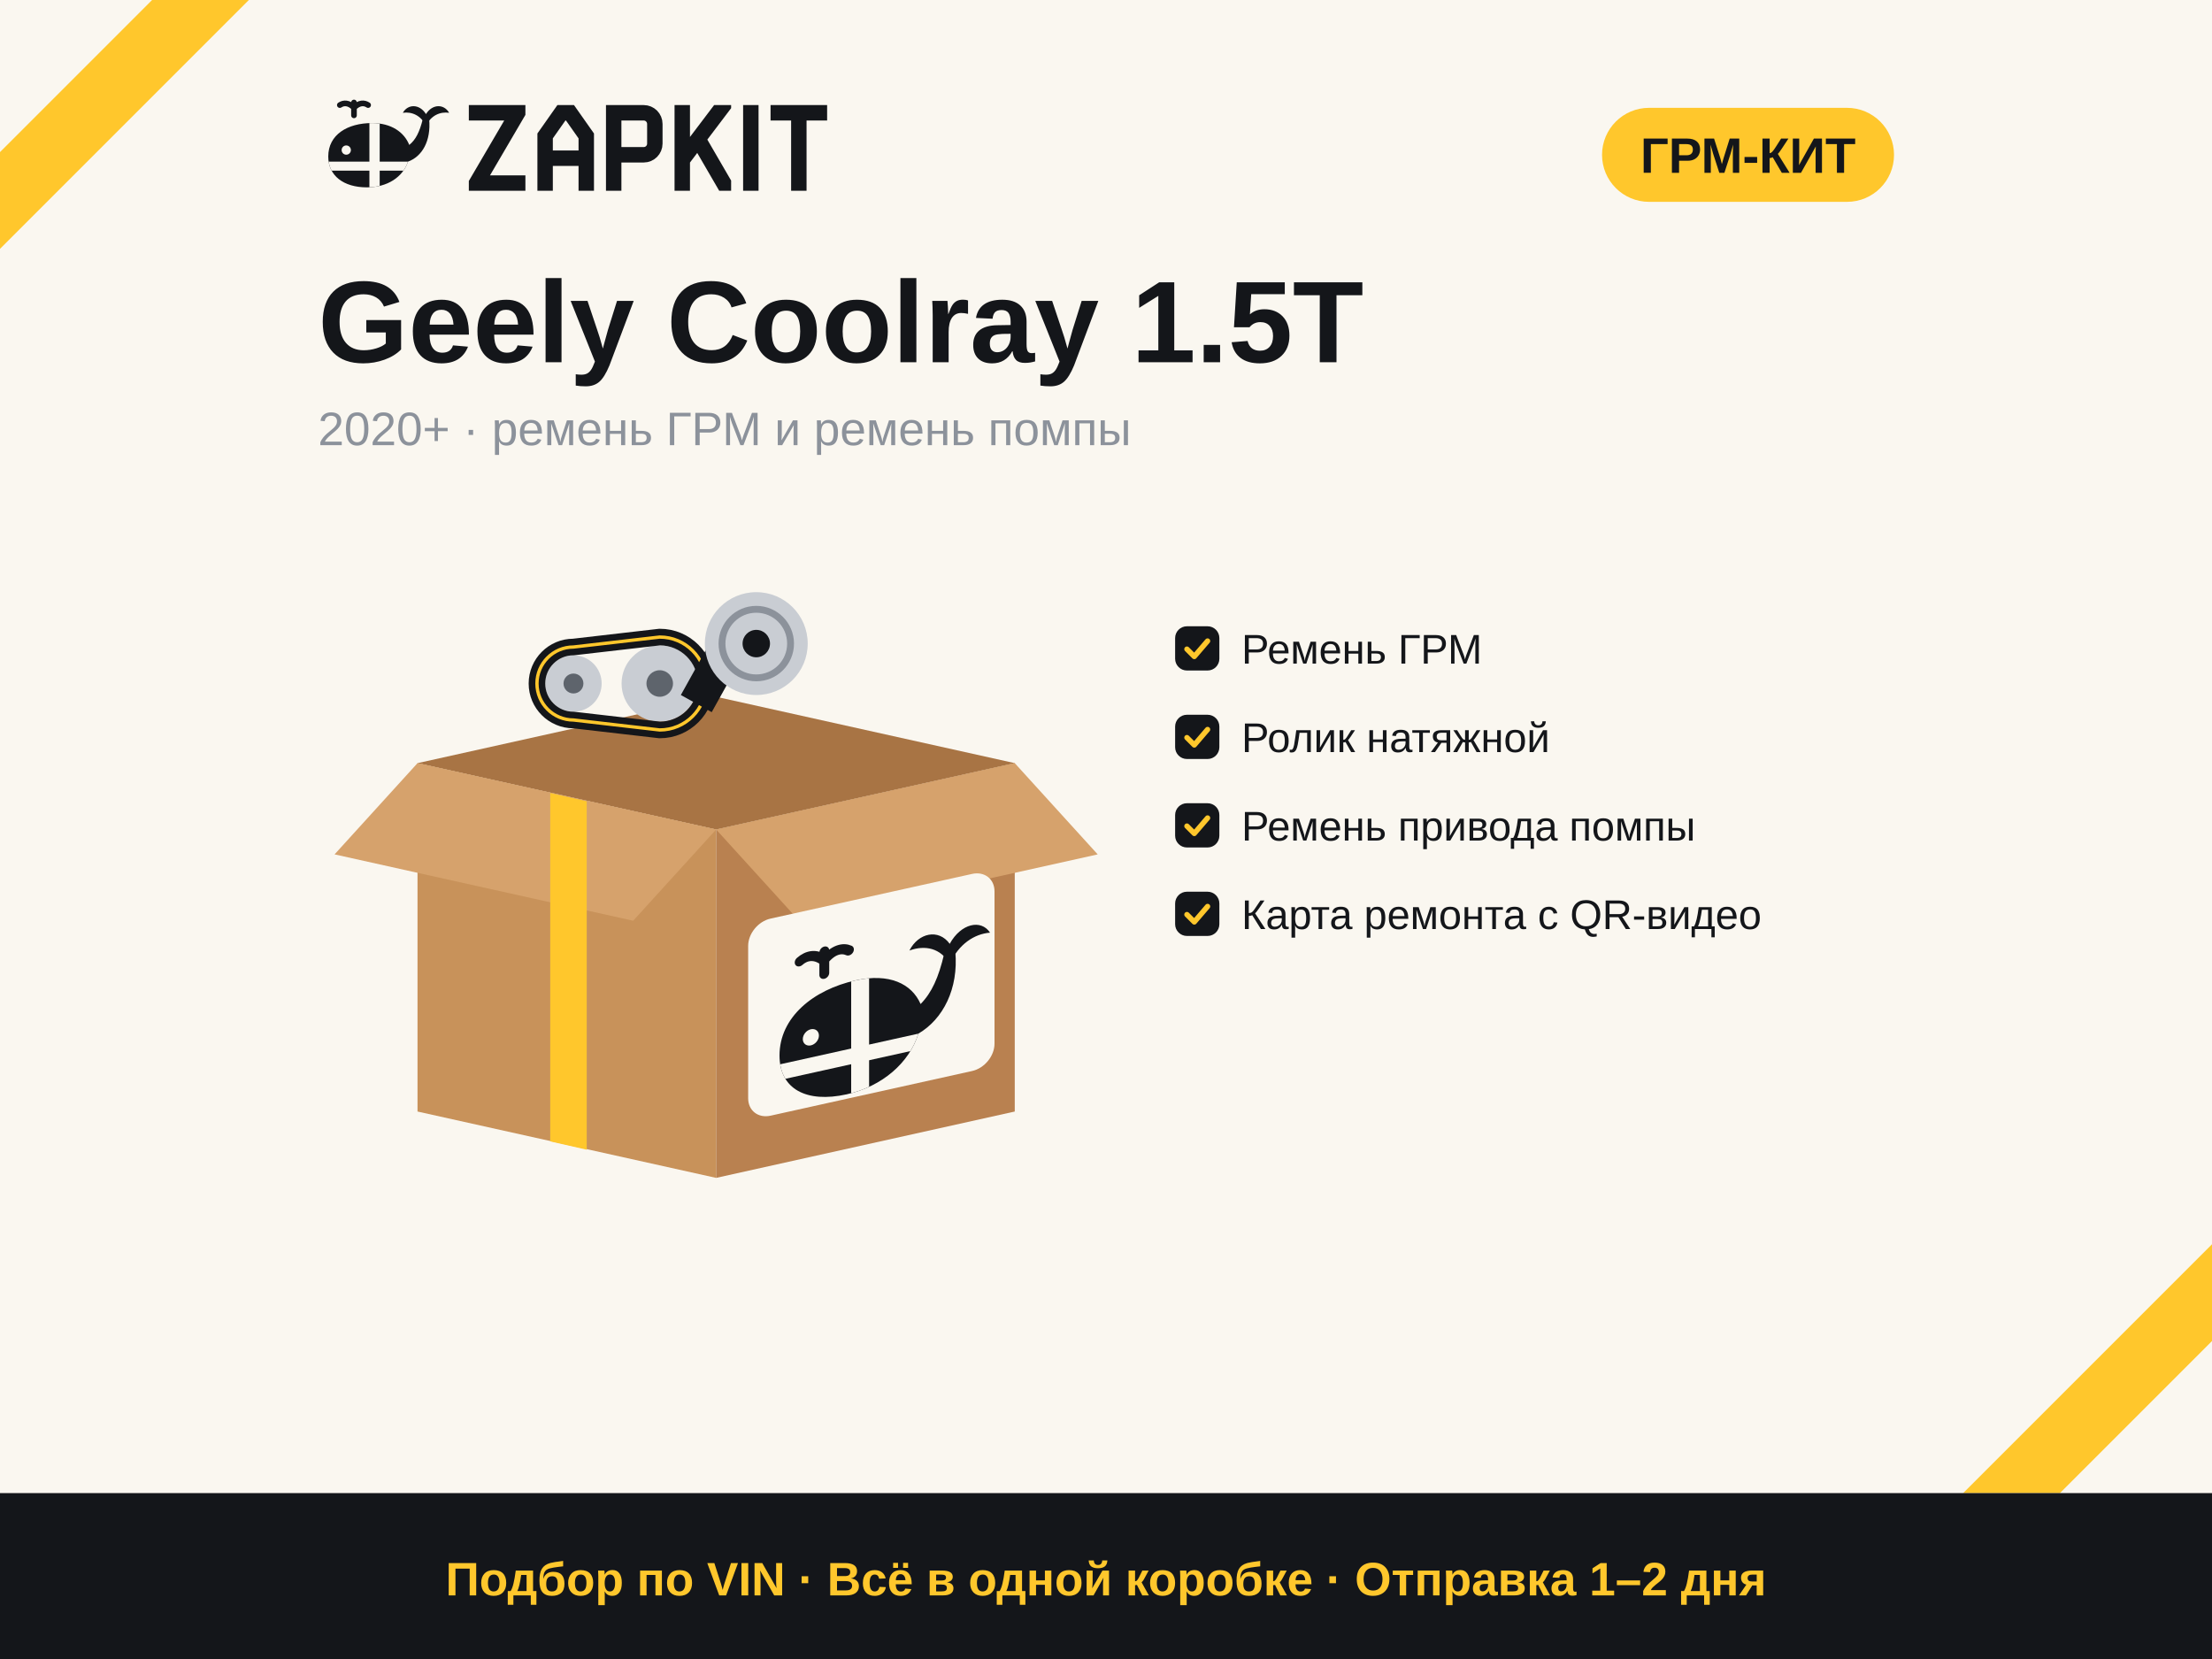
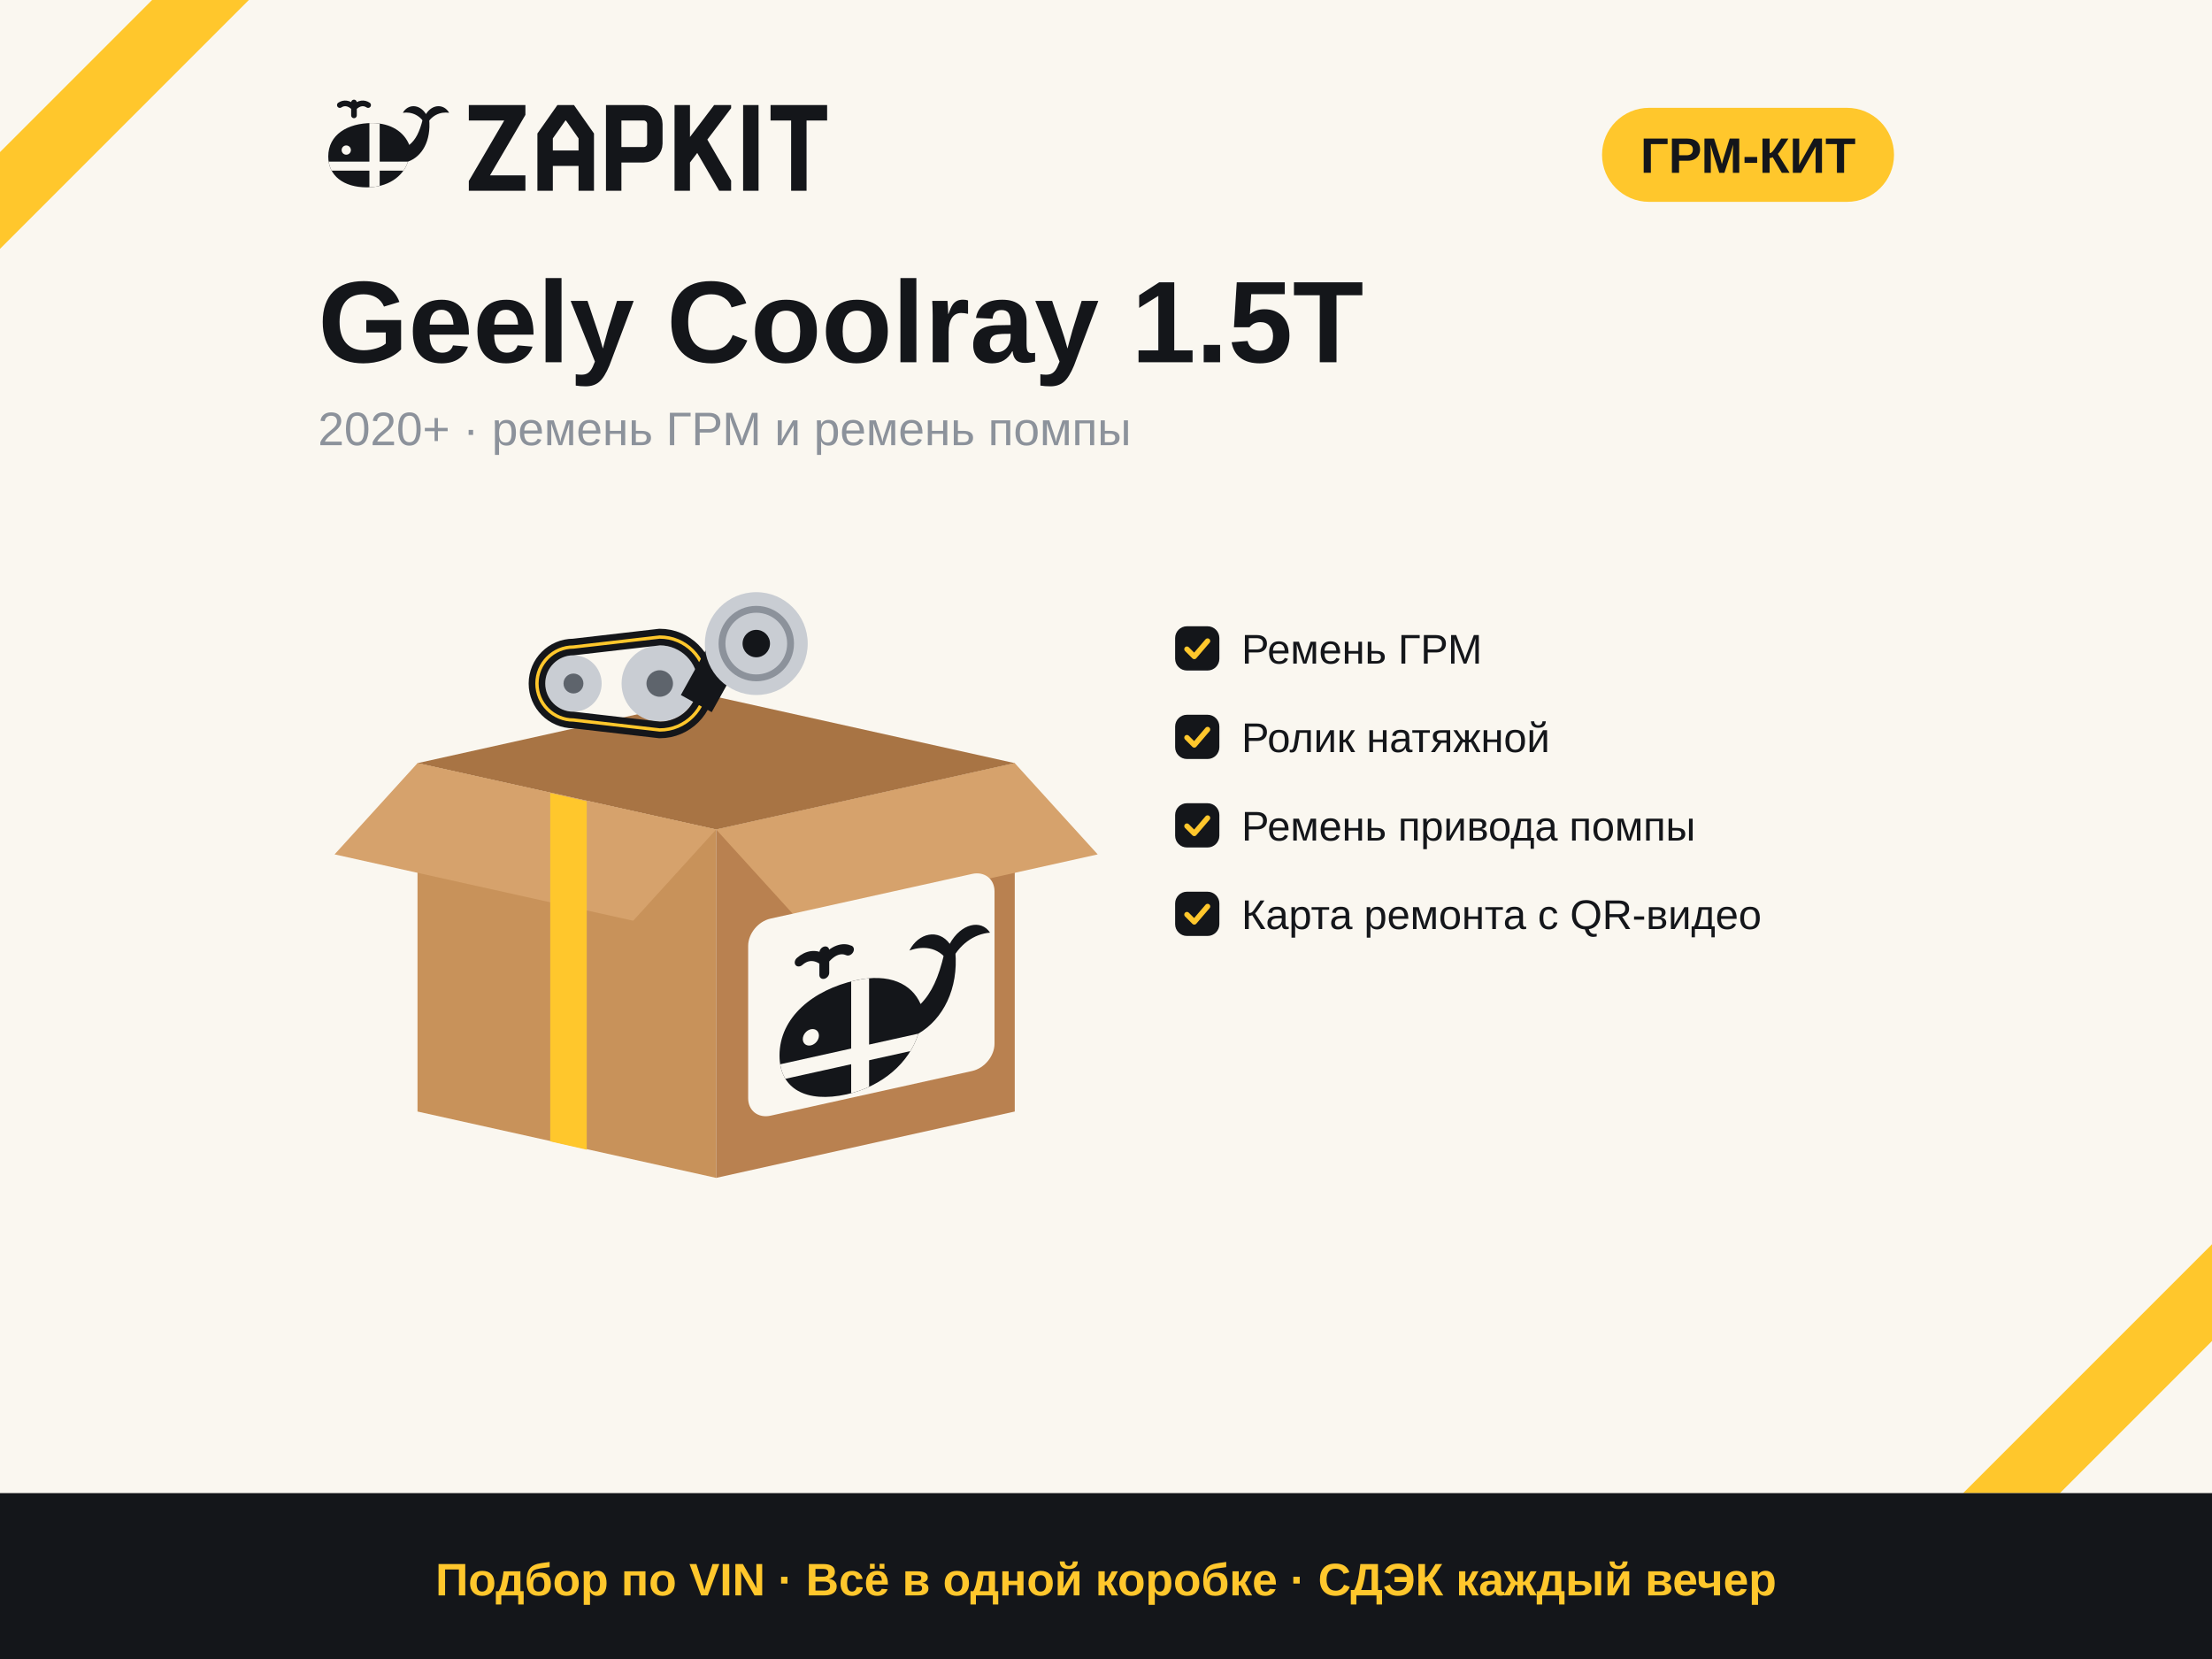
<svg xmlns="http://www.w3.org/2000/svg" viewBox="0 0 1600 1200" width="1600" height="1200" role="img" aria-label="ГРМ-КИТ Geely Coolray 1.5T">
  <rect width="1600" height="1200" fill="#FAF7F0" />
  <path d="M0,110 L110,0 H180 L0,180 Z" fill="#FFC72C" />
  <path d="M1600,900 L1420,1080 H1490 L1600,970 Z" fill="#FFC72C" />
  <g transform="translate(230 76) scale(0.62)">
    <g transform="translate(0 -30) scale(1.5)">
      <defs>
        <clipPath id="wb-m24h">
          <path d="M8,60 C8,43 23,34 42,34 C57,34 67,41 71,51 C76,47 79,41 81.5,31 L86.5,31 C88,48 81,60 70,64 C66,76 54,84 38,84 C20,84 8,75 8,60 Z" />
        </clipPath>
      </defs>
      <path fill="#14161A" d="M8,60 C8,43 23,34 42,34 C57,34 67,41 71,51 C76,47 79,41 81.5,31 L86.5,31 C88,48 81,60 70,64 C66,76 54,84 38,84 C20,84 8,75 8,60 Z" />
      <path fill="#14161A" d="M84,36 C80,28 73,25 66,26 C70,19 79,19 84,27 C89,19 98,19 102,26 C95,25 88,28 84,36 Z" />
      <g clip-path="url(#wb-m24h)" fill="#FAF7F0">
        <rect x="40" y="30" width="8" height="60" />
        <rect x="0" y="64" width="90" height="7" />
      </g>
      <circle cx="22" cy="55" r="3.6" fill="#FAF7F0" />
      <path d="M28,28 V18 M28,22 C24,18 20,18 17,20 M28,22 C32,18 36,18 39,20" fill="none" stroke="#14161A" stroke-width="4.4" stroke-linecap="round" />
    </g>
    <g transform="translate(176 0)">
      <defs>
        <clipPath id="c66-m24h">
          <rect width="66" height="100" />
        </clipPath>
        <clipPath id="c18-m24h">
          <rect width="18" height="100" />
        </clipPath>
      </defs>
      <g transform="translate(0 0)">
        <path clip-path="url(#c66-m24h)" d="M0,9 H57 L9,91 H66" fill="none" stroke="#14161A" stroke-width="18" stroke-linejoin="miter" stroke-miterlimit="10" />
      </g>
      <g transform="translate(80 0)">
        <path clip-path="url(#c66-m24h)" d="M9,100 V36 L28,9 H38 L57,36 V100 M9,62 H57" fill="none" stroke="#14161A" stroke-width="18" stroke-linejoin="miter" stroke-miterlimit="10" />
      </g>
      <g transform="translate(160 0)">
        <path clip-path="url(#c66-m24h)" d="M9,100 V9 H44 A13,13 0 0 1 57,22 V45 A13,13 0 0 1 44,58 H9" fill="none" stroke="#14161A" stroke-width="18" stroke-linejoin="miter" stroke-miterlimit="10" />
      </g>
      <g transform="translate(240 0)">
        <path clip-path="url(#c66-m24h)" d="M9,0 V100 M9,64 L62,-6 M30,44 L66,106" fill="none" stroke="#14161A" stroke-width="18" stroke-linejoin="miter" stroke-miterlimit="10" />
      </g>
      <g transform="translate(320 0)">
        <path clip-path="url(#c18-m24h)" d="M9,0 V100" fill="none" stroke="#14161A" stroke-width="18" stroke-linejoin="miter" stroke-miterlimit="10" />
      </g>
      <g transform="translate(352 0)">
        <path clip-path="url(#c66-m24h)" d="M0,9 H66 M33,9 V100" fill="none" stroke="#14161A" stroke-width="18" stroke-linejoin="miter" stroke-miterlimit="10" />
      </g>
    </g>
  </g>
  <rect x="1158.8" y="78" width="211.2" height="68" rx="34" fill="#FFC72C" />
  <text x="1264.4" y="125" font-family="'Liberation Sans', Arial, Helvetica, sans-serif" font-size="36" font-weight="700" fill="#14161A" text-anchor="middle">ГРМ-КИТ</text>
  <text x="230" y="262" font-family="'Liberation Sans', Arial, Helvetica, sans-serif" font-size="84" font-weight="700" fill="#14161A" text-anchor="start">Geely Coolray 1.5T</text>
  <text x="230" y="322" font-family="'Liberation Sans', Arial, Helvetica, sans-serif" font-size="34" font-weight="400" fill="#8C929B" text-anchor="start">2020+ · ремень ГРМ и ремень помпы</text>
  <g transform="translate(230 372) scale(1.2)">
    <path d="M60,150 L240,110 L420,150 L240,190 Z" fill="#A87444" />
    <g transform="translate(118 42) scale(1.0)">
      <circle cx="36" cy="60" r="17" fill="#C9CDD3" />
      <circle cx="36" cy="60" r="6" fill="#5E646C" />
      <circle cx="88" cy="60" r="23" fill="#C9CDD3" />
      <circle cx="88" cy="60" r="8" fill="#5E646C" />
      <path d="M36,38 L88,32 A28,28 0 0 1 88,88 L36,82 A22,22 0 0 1 36,38 Z" fill="none" stroke="#14161A" stroke-width="10" />
      <path d="M36,38 L88,32 A28,28 0 0 1 88,88 L36,82 A22,22 0 0 1 36,38 Z" fill="none" stroke="#FFC72C" stroke-width="2" />
    </g>
    <g transform="translate(196 18) scale(1.033333)">
      <path d="M22,88 L52,34 L70,44 L40,98 Z" fill="#14161A" />
      <circle cx="66" cy="58" r="30" fill="#C9CDD3" />
      <circle cx="66" cy="58" r="20" fill="none" stroke="#8C929B" stroke-width="4" />
      <circle cx="66" cy="58" r="8" fill="#14161A" />
    </g>
    <path d="M60,150 L240,190 V400 L60,360 Z" fill="#C8925A" />
    <path d="M420,150 L240,190 V400 L420,360 Z" fill="#B98150" />
    <path d="M60,150 L10,205 L190,245 L240,190 Z" fill="#D6A26C" />
    <path d="M420,150 L470,205 L290,245 L240,190 Z" fill="#D6A26C" />
    <path d="M140,168 L162,173 V383 L140,378 Z" fill="#FFC72C" />
    <g transform="translate(262 238) skewY(-12.5) scale(1.35)">
      <rect x="-2" y="6" width="110" height="88" rx="10" fill="#FAF7F0" />
      <g transform="translate(4 8)">
        <defs>
          <clipPath id="wb-m24">
            <path d="M8,60 C8,43 23,34 42,34 C57,34 67,41 71,51 C76,47 79,41 81.5,31 L86.5,31 C88,48 81,60 70,64 C66,76 54,84 38,84 C20,84 8,75 8,60 Z" />
          </clipPath>
        </defs>
        <path fill="#14161A" d="M8,60 C8,43 23,34 42,34 C57,34 67,41 71,51 C76,47 79,41 81.5,31 L86.5,31 C88,48 81,60 70,64 C66,76 54,84 38,84 C20,84 8,75 8,60 Z" />
        <path fill="#14161A" d="M84,36 C80,28 73,25 66,26 C70,19 79,19 84,27 C89,19 98,19 102,26 C95,25 88,28 84,36 Z" />
        <g clip-path="url(#wb-m24)" fill="#FAF7F0">
          <rect x="40" y="30" width="8" height="60" />
          <rect x="0" y="64" width="90" height="7" />
        </g>
        <circle cx="22" cy="55" r="3.6" fill="#FAF7F0" />
        <path d="M28,28 V18 M28,22 C24,18 20,18 17,20 M28,22 C32,18 36,18 39,20" fill="none" stroke="#14161A" stroke-width="4.4" stroke-linecap="round" />
      </g>
    </g>
  </g>
  <g transform="translate(850 453) scale(1.066667)">
    <rect width="30" height="30" rx="8" fill="#14161A" />
    <path d="M8,15.5 L13,20.5 L22,10" fill="none" stroke="#FFC72C" stroke-width="3.6" stroke-linecap="round" stroke-linejoin="round" />
  </g>
  <text x="898" y="480" font-family="'Liberation Sans', Arial, Helvetica, sans-serif" font-size="30" font-weight="400" fill="#14161A" text-anchor="start">Ремень ГРМ</text>
  <g transform="translate(850 517) scale(1.066667)">
    <rect width="30" height="30" rx="8" fill="#14161A" />
    <path d="M8,15.5 L13,20.5 L22,10" fill="none" stroke="#FFC72C" stroke-width="3.6" stroke-linecap="round" stroke-linejoin="round" />
  </g>
  <text x="898" y="544" font-family="'Liberation Sans', Arial, Helvetica, sans-serif" font-size="30" font-weight="400" fill="#14161A" text-anchor="start">Ролик натяжной</text>
  <g transform="translate(850 581) scale(1.066667)">
    <rect width="30" height="30" rx="8" fill="#14161A" />
    <path d="M8,15.5 L13,20.5 L22,10" fill="none" stroke="#FFC72C" stroke-width="3.6" stroke-linecap="round" stroke-linejoin="round" />
  </g>
  <text x="898" y="608" font-family="'Liberation Sans', Arial, Helvetica, sans-serif" font-size="30" font-weight="400" fill="#14161A" text-anchor="start">Ремень привода помпы</text>
  <g transform="translate(850 645) scale(1.066667)">
    <rect width="30" height="30" rx="8" fill="#14161A" />
    <path d="M8,15.5 L13,20.5 L22,10" fill="none" stroke="#FFC72C" stroke-width="3.6" stroke-linecap="round" stroke-linejoin="round" />
  </g>
  <text x="898" y="672" font-family="'Liberation Sans', Arial, Helvetica, sans-serif" font-size="30" font-weight="400" fill="#14161A" text-anchor="start">Карта ремонта с QR-видео</text>
  <rect y="1080" width="1600" height="120" fill="#14161A" />
-   <text x="800.0" y="1154" font-family="'Liberation Sans', Arial, Helvetica, sans-serif" font-size="34" font-weight="700" fill="#FFC72C" text-anchor="middle">Подбор по VIN · Всё в одной коробке · Отправка 1–2 дня</text>
+   <text x="800.0" y="1154" font-family="'Liberation Sans', Arial, Helvetica, sans-serif" font-size="33" font-weight="700" fill="#FFC72C" text-anchor="middle">Подбор по VIN · Всё в одной коробке · СДЭК каждый вечер</text>
</svg>
